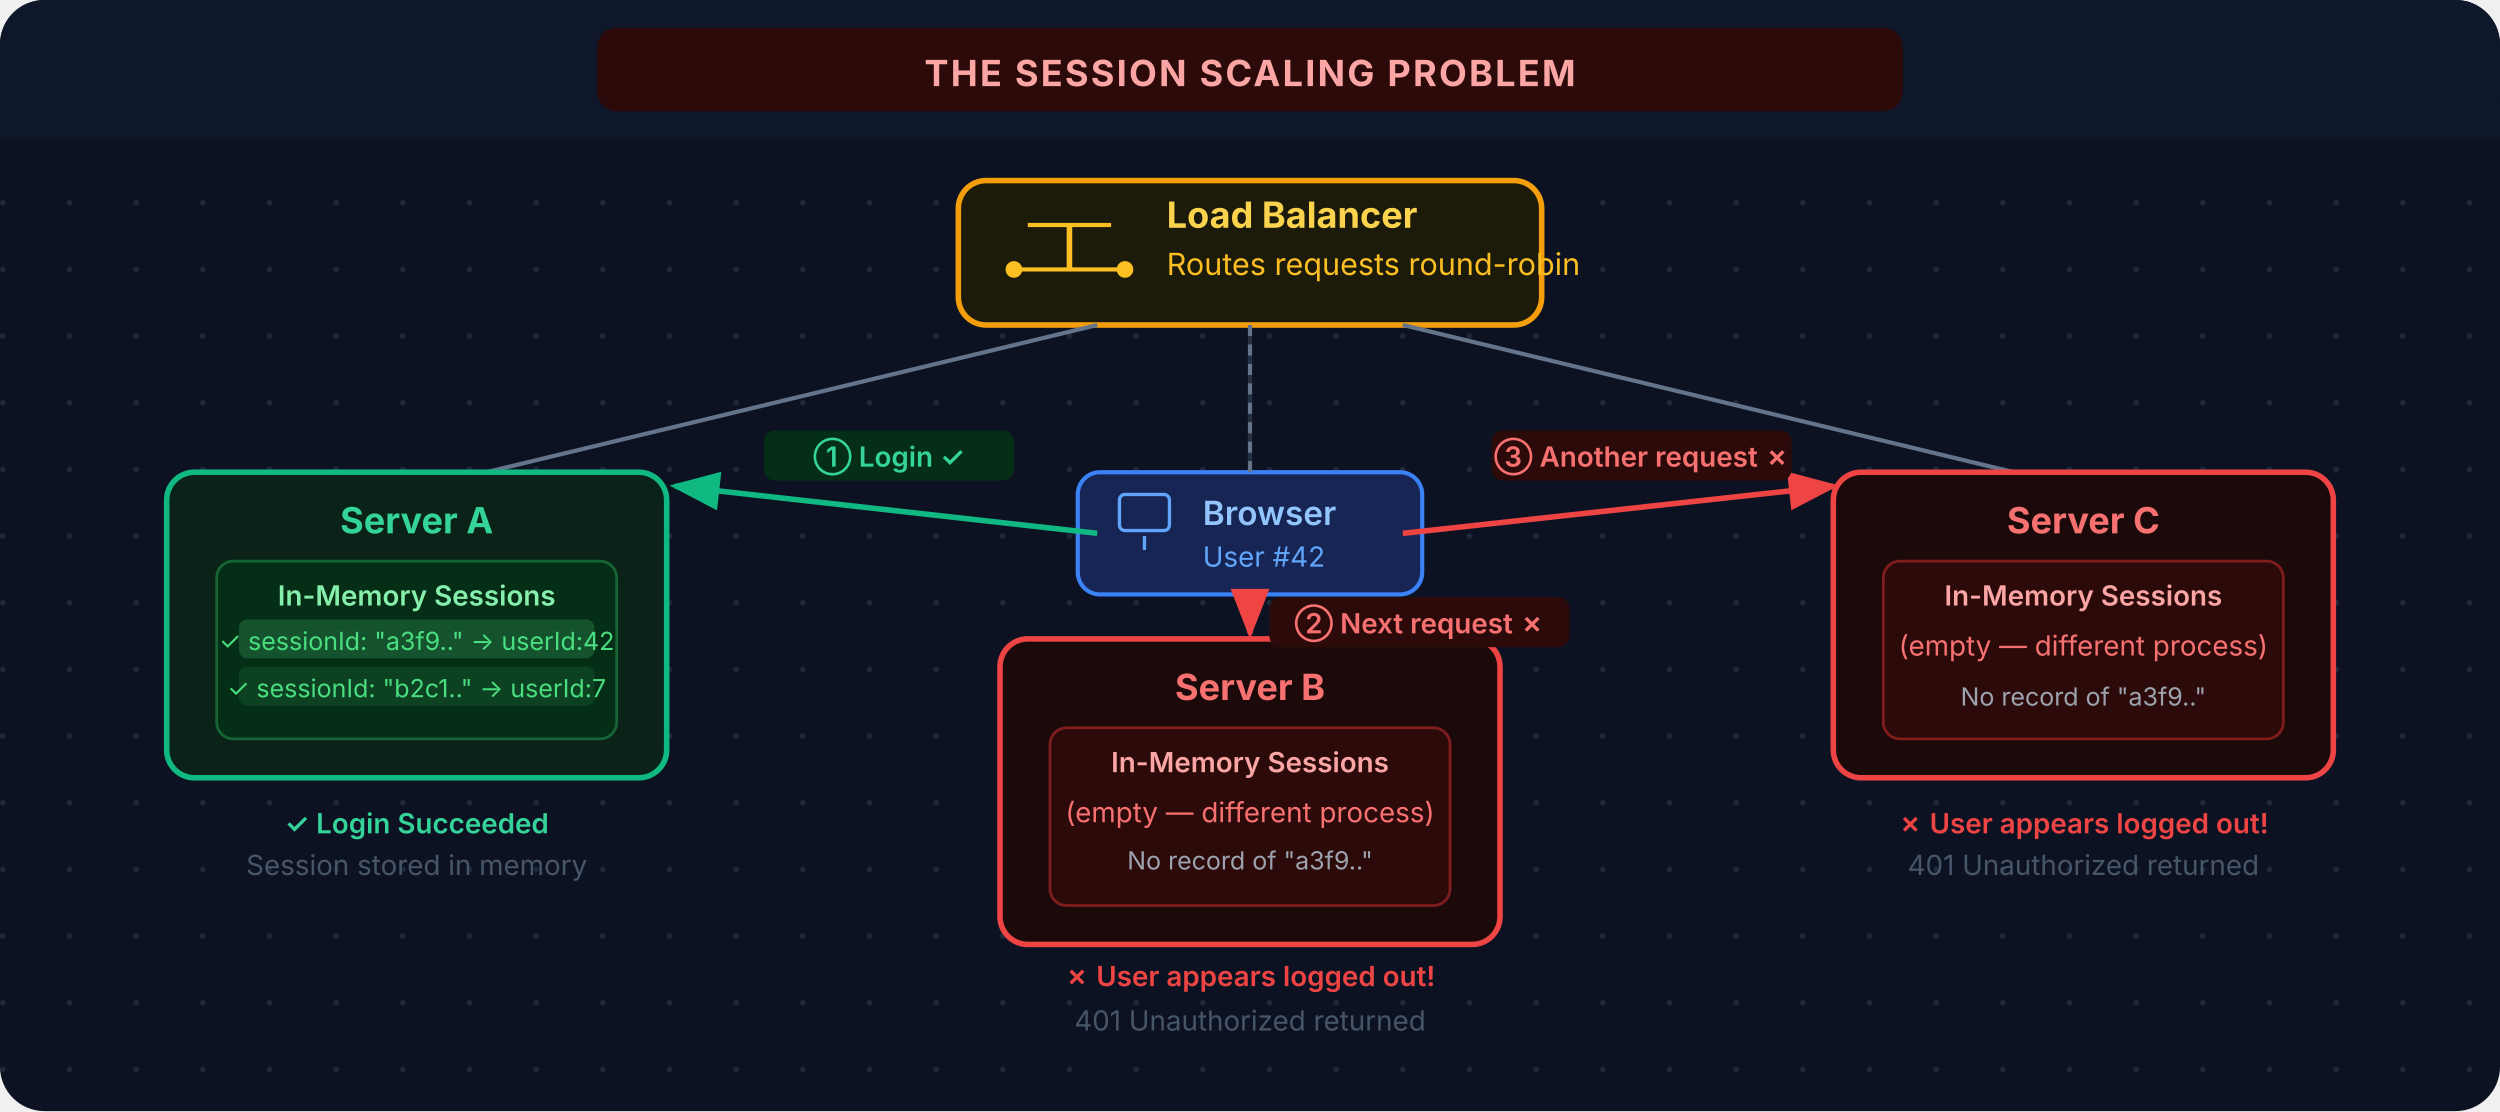
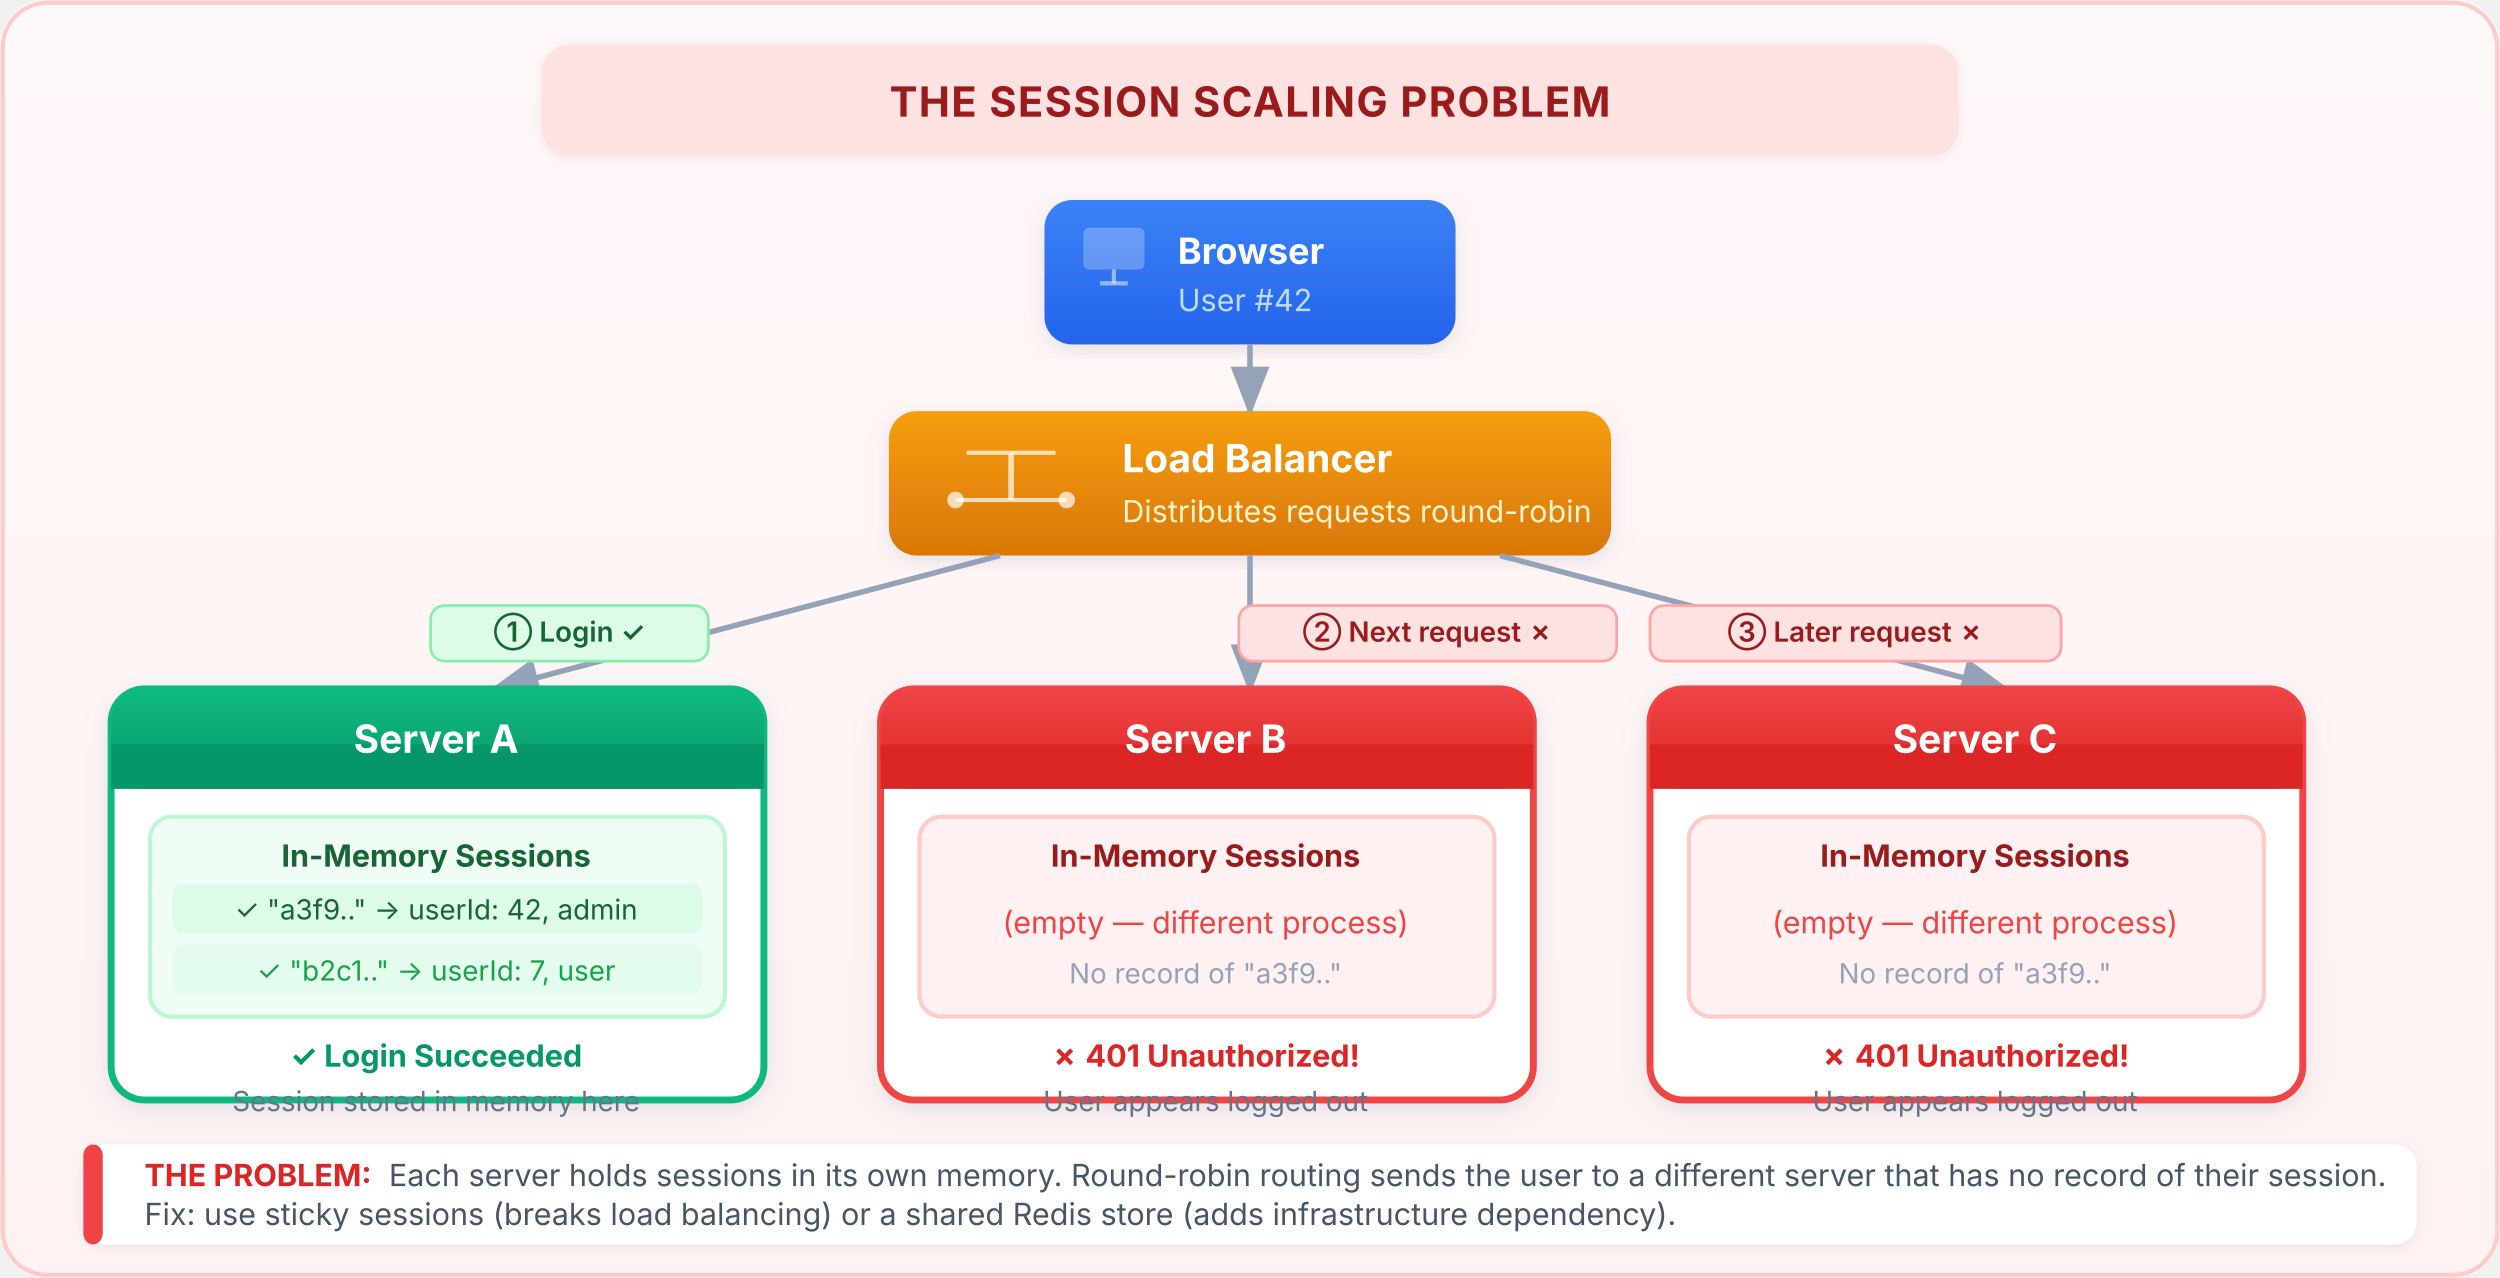
- <svg xmlns="http://www.w3.org/2000/svg" width="900" height="400" font-family="Inter, system-ui, -apple-system, sans-serif">
+ <svg xmlns="http://www.w3.org/2000/svg" width="900" height="460" font-family="'Segoe UI', Inter, system-ui, sans-serif">
  <defs>
-     <marker id="ag" markerWidth="9" markerHeight="7" refX="8" refY="3.5" orient="auto">
-       <polygon points="0 0, 9 3.5, 0 7" fill="#10b981" />
+     <linearGradient id="bgGrad" x1="0" y1="0" x2="0" y2="1">
+       <stop offset="0%" stop-color="#fff8f8" />
+       <stop offset="100%" stop-color="#fef2f2" />
+     </linearGradient>
+     <linearGradient id="lbGrad" x1="0" y1="0" x2="0" y2="1">
+       <stop offset="0%" stop-color="#f59e0b" />
+       <stop offset="100%" stop-color="#d97706" />
+     </linearGradient>
+     <linearGradient id="serverOkGrad" x1="0" y1="0" x2="0" y2="1">
+       <stop offset="0%" stop-color="#10b981" />
+       <stop offset="100%" stop-color="#059669" />
+     </linearGradient>
+     <linearGradient id="serverBadGrad" x1="0" y1="0" x2="0" y2="1">
+       <stop offset="0%" stop-color="#ef4444" />
+       <stop offset="100%" stop-color="#dc2626" />
+     </linearGradient>
+     <linearGradient id="userGrad" x1="0" y1="0" x2="0" y2="1">
+       <stop offset="0%" stop-color="#3b82f6" />
+       <stop offset="100%" stop-color="#2563eb" />
+     </linearGradient>
+     <marker id="arrowGray" markerWidth="9" markerHeight="7" refX="8" refY="3.5" orient="auto">
+       <polygon points="0 0, 9 3.5, 0 7" fill="#94a3b8" />
    </marker>
-     <marker id="ar" markerWidth="9" markerHeight="7" refX="8" refY="3.5" orient="auto">
-       <polygon points="0 0, 9 3.5, 0 7" fill="#ef4444" />
+     <marker id="arrowGreen" markerWidth="9" markerHeight="7" refX="8" refY="3.5" orient="auto">
+       <polygon points="0 0, 9 3.5, 0 7" fill="#059669" />
    </marker>
-     <pattern id="dots" width="24" height="24" patternUnits="userSpaceOnUse">
-       <circle cx="1" cy="1" r="1" fill="#1e293b" />
-     </pattern>
+     <marker id="arrowRed" markerWidth="9" markerHeight="7" refX="8" refY="3.5" orient="auto">
+       <polygon points="0 0, 9 3.5, 0 7" fill="#dc2626" />
+     </marker>
+     <filter id="shadow">
+       <feDropShadow dx="0" dy="2" stdDeviation="4" flood-color="#94a3b8" flood-opacity="0.25" />
+     </filter>
+     <filter id="shadowSm">
+       <feDropShadow dx="0" dy="1" stdDeviation="2" flood-color="#94a3b8" flood-opacity="0.2" />
+     </filter>
  </defs>
-   <rect width="900" height="400" fill="#0c1222" rx="16" />
-   <rect width="900" height="400" fill="url(#dots)" rx="16" />
-   <rect x="0" y="0" width="900" height="50" fill="#0f172a" rx="16" />
-   <rect x="0" y="36" width="900" height="14" fill="#0f172a" />
-   <rect x="215" y="10" width="470" height="30" rx="7" fill="#2d0a0a" />
-   <text x="450" y="31" text-anchor="middle" fill="#fca5a5" font-size="13" font-weight="700" letter-spacing="0.8">THE SESSION SCALING PROBLEM</text>
-   <rect x="345" y="65" width="210" height="52" rx="10" fill="#1c1a08" stroke="#f59e0b" stroke-width="2" />
-   <line x1="365" y1="97" x2="405" y2="97" stroke="#fbbf24" stroke-width="1.5" />
-   <line x1="385" y1="81" x2="385" y2="97" stroke="#fbbf24" stroke-width="2" />
-   <line x1="370" y1="81" x2="400" y2="81" stroke="#fbbf24" stroke-width="1.5" />
-   <circle cx="365" cy="97" r="3" fill="#fbbf24" />
-   <circle cx="405" cy="97" r="3" fill="#fbbf24" />
-   <text x="420" y="82" fill="#fcd34d" font-size="13" font-weight="700">Load Balancer</text>
-   <text x="420" y="99" fill="#fbbf24" font-size="11">Routes requests round-robin</text>
-   <rect x="388" y="170" width="124" height="44" rx="8" fill="#172554" stroke="#3b82f6" stroke-width="1.5" />
-   <rect x="403" y="178" width="18" height="13" rx="2" fill="none" stroke="#60a5fa" stroke-width="1.2" />
-   <line x1="412" y1="193" x2="412" y2="198" stroke="#60a5fa" stroke-width="1.2" />
-   <text x="433" y="189" fill="#93c5fd" font-size="12" font-weight="600">Browser</text>
-   <text x="433" y="204" fill="#60a5fa" font-size="10">User #42</text>
-   <line x1="450" y1="170" x2="450" y2="117" stroke="#64748b" stroke-width="1.5" stroke-dasharray="4,3" />
-   <line x1="395" y1="117" x2="175" y2="170" stroke="#64748b" stroke-width="1.5" />
-   <line x1="450" y1="117" x2="450" y2="170" stroke="#64748b" stroke-width="1.5" opacity="0.3" />
-   <line x1="505" y1="117" x2="725" y2="170" stroke="#64748b" stroke-width="1.5" />
-   <rect x="60" y="170" width="180" height="110" rx="10" fill="#0a2218" stroke="#10b981" stroke-width="2" />
-   <text x="150" y="192" text-anchor="middle" fill="#34d399" font-size="13" font-weight="700">Server A</text>
-   <rect x="78" y="202" width="144" height="64" rx="6" fill="#052e16" stroke="#166534" stroke-width="1" />
-   <text x="150" y="218" text-anchor="middle" fill="#86efac" font-size="10" font-weight="600">In-Memory Sessions</text>
-   <rect x="86" y="223" width="128" height="14" rx="3" fill="#14532d" />
-   <text x="150" y="234" text-anchor="middle" fill="#4ade80" font-size="9">✓  sessionId: "a3f9.." → userId:42</text>
-   <rect x="86" y="240" width="128" height="14" rx="3" fill="#14532d" opacity="0.5" />
-   <text x="150" y="251" text-anchor="middle" fill="#4ade80" font-size="9">✓  sessionId: "b2c1.." → userId:7</text>
-   <line x1="150" y1="170" x2="150" y2="280" stroke="none" />
-   <text x="150" y="300" text-anchor="middle" fill="#34d399" font-size="10" font-weight="600">✓ Login Succeeded</text>
-   <text x="150" y="315" text-anchor="middle" fill="#475569" font-size="10">Session stored in memory</text>
-   <rect x="360" y="230" width="180" height="110" rx="10" fill="#1c0a0a" stroke="#ef4444" stroke-width="2" />
-   <text x="450" y="252" text-anchor="middle" fill="#f87171" font-size="13" font-weight="700">Server B</text>
-   <rect x="378" y="262" width="144" height="64" rx="6" fill="#2d0a0a" stroke="#7f1d1d" stroke-width="1" />
-   <text x="450" y="278" text-anchor="middle" fill="#fca5a5" font-size="10" font-weight="600">In-Memory Sessions</text>
-   <text x="450" y="296" text-anchor="middle" fill="#f87171" font-size="10">(empty — different process)</text>
-   <text x="450" y="313" text-anchor="middle" fill="#9ca3af" font-size="9">No record of "a3f9.."</text>
-   <text x="450" y="355" text-anchor="middle" fill="#ef4444" font-size="10" font-weight="600">✗ User appears logged out!</text>
-   <text x="450" y="371" text-anchor="middle" fill="#475569" font-size="10">401 Unauthorized returned</text>
-   <rect x="660" y="170" width="180" height="110" rx="10" fill="#1c0a0a" stroke="#ef4444" stroke-width="2" />
-   <text x="750" y="192" text-anchor="middle" fill="#f87171" font-size="13" font-weight="700">Server C</text>
-   <rect x="678" y="202" width="144" height="64" rx="6" fill="#2d0a0a" stroke="#7f1d1d" stroke-width="1" />
-   <text x="750" y="218" text-anchor="middle" fill="#fca5a5" font-size="10" font-weight="600">In-Memory Sessions</text>
-   <text x="750" y="236" text-anchor="middle" fill="#f87171" font-size="10">(empty — different process)</text>
-   <text x="750" y="254" text-anchor="middle" fill="#9ca3af" font-size="9">No record of "a3f9.."</text>
-   <text x="750" y="300" text-anchor="middle" fill="#ef4444" font-size="10" font-weight="600">✗ User appears logged out!</text>
-   <text x="750" y="315" text-anchor="middle" fill="#475569" font-size="10">401 Unauthorized returned</text>
-   <line x1="395" y1="192" x2="243" y2="175" stroke="#10b981" stroke-width="2" marker-end="url(#ag)" />
-   <rect x="275" y="155" width="90" height="18" rx="4" fill="#052e16" />
-   <text x="320" y="168" text-anchor="middle" fill="#34d399" font-size="10" font-weight="600">① Login ✓</text>
-   <line x1="450" y1="214" x2="450" y2="228" stroke="#ef4444" stroke-width="2" marker-end="url(#ar)" />
-   <rect x="457" y="215" width="108" height="18" rx="4" fill="#2d0a0a" />
-   <text x="511" y="228" text-anchor="middle" fill="#f87171" font-size="10" font-weight="600">② Next request ✗</text>
-   <line x1="505" y1="192" x2="660" y2="175" stroke="#ef4444" stroke-width="2" marker-end="url(#ar)" />
-   <rect x="537" y="155" width="108" height="18" rx="4" fill="#2d0a0a" />
-   <text x="591" y="168" text-anchor="middle" fill="#f87171" font-size="10" font-weight="600">③ Another request ✗</text>
+   <rect width="900" height="460" fill="url(#bgGrad)" rx="16" />
+   <rect x="1" y="1" width="898" height="458" fill="none" stroke="#fecaca" stroke-width="1.5" rx="16" />
+   <rect x="195" y="16" width="510" height="40" rx="10" fill="#fee2e2" filter="url(#shadowSm)" />
+   <text x="450" y="42" text-anchor="middle" fill="#991b1b" font-size="15" font-weight="700" letter-spacing="0.5">THE SESSION SCALING PROBLEM</text>
+   <rect x="376" y="72" width="148" height="52" rx="10" fill="url(#userGrad)" filter="url(#shadow)" />
+   <rect x="390" y="82" width="22" height="15" rx="2" fill="white" opacity="0.25" />
+   <line x1="401" y1="97" x2="401" y2="102" stroke="white" stroke-width="1.5" opacity="0.5" />
+   <line x1="396" y1="102" x2="406" y2="102" stroke="white" stroke-width="1.5" opacity="0.5" />
+   <text x="424" y="95" fill="white" font-size="13" font-weight="700">Browser</text>
+   <text x="424" y="112" fill="#bfdbfe" font-size="11">User #42</text>
+   <line x1="450" y1="124" x2="450" y2="148" stroke="#94a3b8" stroke-width="2" marker-end="url(#arrowGray)" />
+   <rect x="320" y="148" width="260" height="52" rx="10" fill="url(#lbGrad)" filter="url(#shadow)" />
+   <line x1="344" y1="180" x2="384" y2="180" stroke="white" stroke-width="1.5" opacity="0.7" />
+   <line x1="364" y1="163" x2="364" y2="180" stroke="white" stroke-width="2" opacity="0.7" />
+   <line x1="348" y1="163" x2="380" y2="163" stroke="white" stroke-width="1.5" opacity="0.7" />
+   <circle cx="344" cy="180" r="3" fill="white" opacity="0.7" />
+   <circle cx="384" cy="180" r="3" fill="white" opacity="0.7" />
+   <text x="404" y="170" fill="white" font-size="14" font-weight="700">Load Balancer</text>
+   <text x="404" y="188" fill="#fef3c7" font-size="11">Distributes requests round-robin</text>
+   <line x1="360" y1="200" x2="178" y2="248" stroke="#94a3b8" stroke-width="2" marker-end="url(#arrowGray)" />
+   <line x1="450" y1="200" x2="450" y2="248" stroke="#94a3b8" stroke-width="2" marker-end="url(#arrowGray)" />
+   <line x1="540" y1="200" x2="722" y2="248" stroke="#94a3b8" stroke-width="2" marker-end="url(#arrowGray)" />
+   <rect x="40" y="248" width="235" height="148" rx="12" fill="white" stroke="#10b981" stroke-width="2.5" filter="url(#shadow)" />
+   <rect x="40" y="248" width="235" height="36" rx="12" fill="url(#serverOkGrad)" />
+   <rect x="40" y="268" width="235" height="16" fill="#059669" />
+   <text x="157" y="271" text-anchor="middle" fill="white" font-size="14" font-weight="700">Server A</text>
+   <rect x="54" y="294" width="207" height="72" rx="8" fill="#f0fdf4" stroke="#bbf7d0" stroke-width="1.5" />
+   <text x="157" y="312" text-anchor="middle" fill="#166534" font-size="11" font-weight="700">In-Memory Sessions</text>
+   <rect x="62" y="318" width="191" height="18" rx="4" fill="#dcfce7" />
+   <text x="157" y="331" text-anchor="middle" fill="#166534" font-size="10">✓  "a3f9.." → userId: 42, admin</text>
+   <rect x="62" y="340" width="191" height="18" rx="4" fill="#dcfce7" opacity="0.6" />
+   <text x="157" y="353" text-anchor="middle" fill="#16a34a" font-size="10">✓  "b2c1.." → userId: 7, user</text>
+   <text x="157" y="384" text-anchor="middle" fill="#059669" font-size="11" font-weight="700">✓ Login Succeeded</text>
+   <text x="157" y="400" text-anchor="middle" fill="#64748b" font-size="10">Session stored in memory here</text>
+   <rect x="317" y="248" width="235" height="148" rx="12" fill="white" stroke="#ef4444" stroke-width="2.5" filter="url(#shadow)" />
+   <rect x="317" y="248" width="235" height="36" rx="12" fill="url(#serverBadGrad)" />
+   <rect x="317" y="268" width="235" height="16" fill="#dc2626" />
+   <text x="434" y="271" text-anchor="middle" fill="white" font-size="14" font-weight="700">Server B</text>
+   <rect x="331" y="294" width="207" height="72" rx="8" fill="#fff1f2" stroke="#fecaca" stroke-width="1.5" />
+   <text x="434" y="312" text-anchor="middle" fill="#991b1b" font-size="11" font-weight="700">In-Memory Sessions</text>
+   <text x="434" y="336" text-anchor="middle" fill="#ef4444" font-size="11">(empty — different process)</text>
+   <text x="434" y="354" text-anchor="middle" fill="#94a3b8" font-size="10">No record of "a3f9.."</text>
+   <text x="434" y="384" text-anchor="middle" fill="#dc2626" font-size="11" font-weight="700">✗ 401 Unauthorized!</text>
+   <text x="434" y="400" text-anchor="middle" fill="#64748b" font-size="10">User appears logged out</text>
+   <rect x="594" y="248" width="235" height="148" rx="12" fill="white" stroke="#ef4444" stroke-width="2.5" filter="url(#shadow)" />
+   <rect x="594" y="248" width="235" height="36" rx="12" fill="url(#serverBadGrad)" />
+   <rect x="594" y="268" width="235" height="16" fill="#dc2626" />
+   <text x="711" y="271" text-anchor="middle" fill="white" font-size="14" font-weight="700">Server C</text>
+   <rect x="608" y="294" width="207" height="72" rx="8" fill="#fff1f2" stroke="#fecaca" stroke-width="1.5" />
+   <text x="711" y="312" text-anchor="middle" fill="#991b1b" font-size="11" font-weight="700">In-Memory Sessions</text>
+   <text x="711" y="336" text-anchor="middle" fill="#ef4444" font-size="11">(empty — different process)</text>
+   <text x="711" y="354" text-anchor="middle" fill="#94a3b8" font-size="10">No record of "a3f9.."</text>
+   <text x="711" y="384" text-anchor="middle" fill="#dc2626" font-size="11" font-weight="700">✗ 401 Unauthorized!</text>
+   <text x="711" y="400" text-anchor="middle" fill="#64748b" font-size="10">User appears logged out</text>
+   <rect x="155" y="218" width="100" height="20" rx="5" fill="#dcfce7" stroke="#86efac" stroke-width="1" />
+   <text x="205" y="231" text-anchor="middle" fill="#166534" font-size="10" font-weight="600">① Login ✓</text>
+   <rect x="446" y="218" width="136" height="20" rx="5" fill="#fee2e2" stroke="#fca5a5" stroke-width="1" />
+   <text x="514" y="231" text-anchor="middle" fill="#991b1b" font-size="10" font-weight="600">② Next request ✗</text>
+   <rect x="594" y="218" width="148" height="20" rx="5" fill="#fee2e2" stroke="#fca5a5" stroke-width="1" />
+   <text x="668" y="231" text-anchor="middle" fill="#991b1b" font-size="10" font-weight="600">③ Later request ✗</text>
+   <rect x="30" y="412" width="840" height="36" rx="8" fill="white" filter="url(#shadowSm)" />
+   <rect x="30" y="412" width="7" height="36" rx="4" fill="#ef4444" />
+   <text x="52" y="427" fill="#dc2626" font-size="11" font-weight="700">THE PROBLEM:</text>
+   <text x="140" y="427" fill="#475569" font-size="11">Each server holds sessions in its own memory. Round-robin routing sends the user to a different server that has no record of their session.</text>
+   <text x="52" y="441" fill="#475569" font-size="11">Fix: use sticky sessions (breaks load balancing) or a shared Redis store (adds infrastructure dependency).</text>
</svg>
